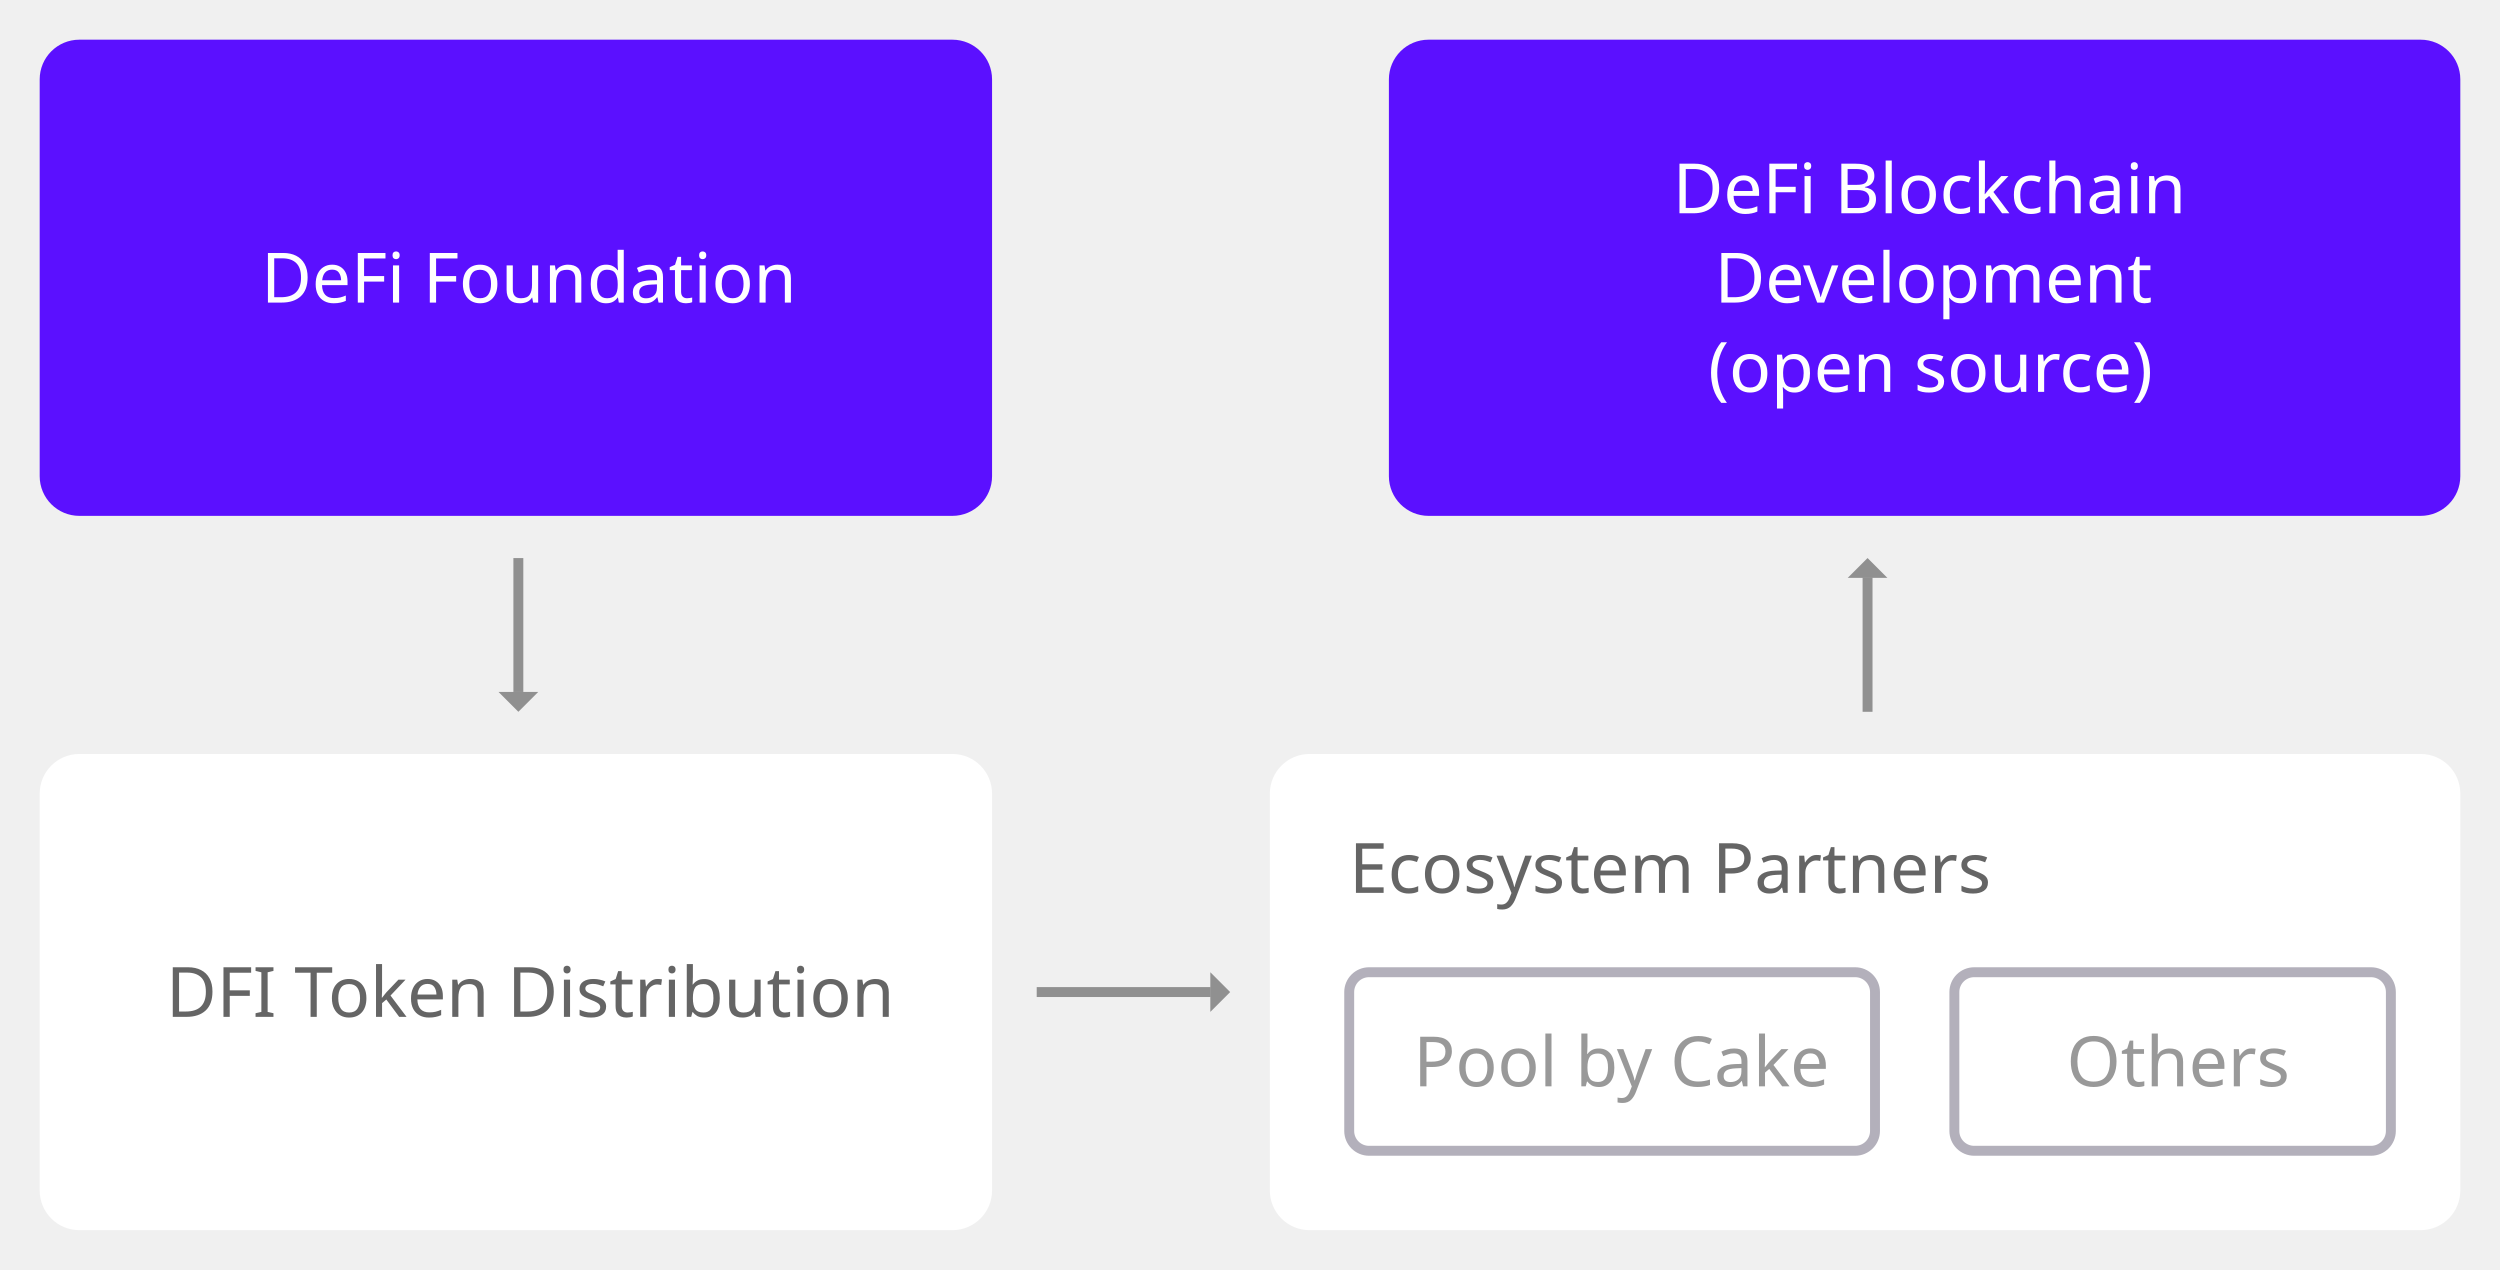
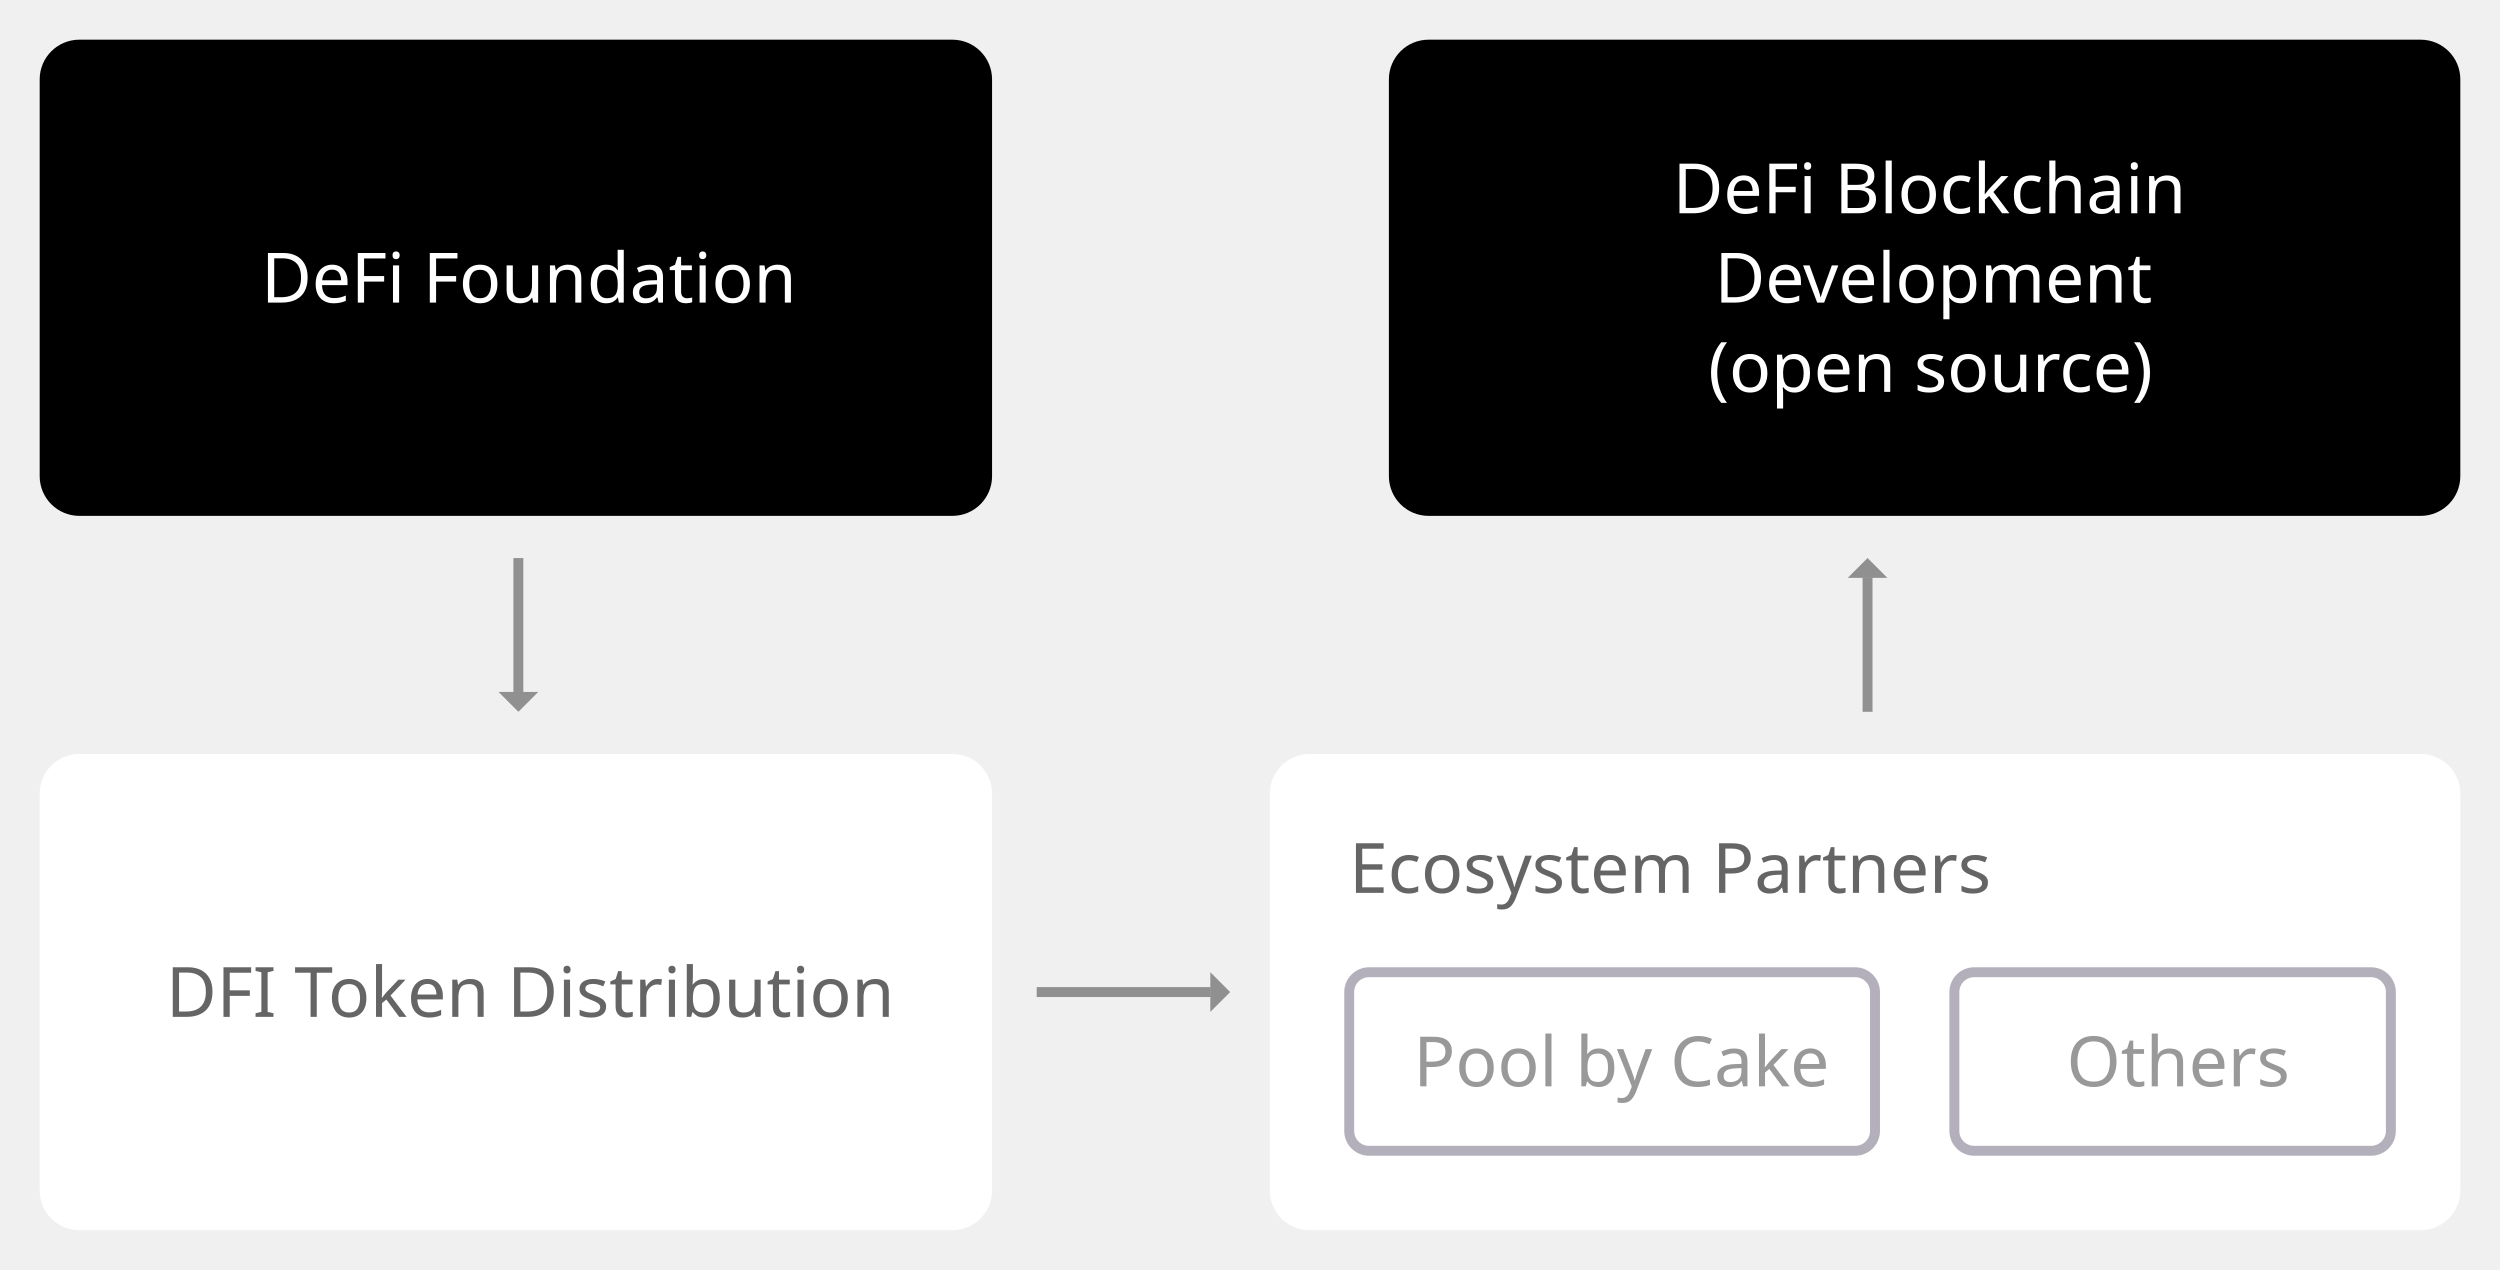
- <svg xmlns="http://www.w3.org/2000/svg" width="504px" height="256px" viewBox="0 0 504 256" version="1.1">
-   <g id="foundation-diagram" stroke="none" stroke-width="1" fill="none" fill-rule="evenodd">
-     <rect id="Rectangle" fill="#5B10FF" x="8" y="8" width="192" height="96" rx="8" />
-     <g id="Group-2" transform="translate(104.5, 128) rotate(-270) translate(-104.5, -128) translate(89, 124)">
-       <line x1="0" y1="4" x2="27" y2="4" id="Path-7" stroke-opacity="0.402" stroke="#000000" stroke-width="2" />
-       <polygon id="Triangle" fill-opacity="0.402" fill="#000000" transform="translate(29, 4) rotate(-270) translate(-29, -4) " points="29 2 33 6 25 6" />
+ <svg xmlns="http://www.w3.org/2000/svg" width="504" height="256">
+   <g fill="none" fill-rule="evenodd">
+     <rect fill="currentColor" x="8" y="8" width="192" height="96" rx="8" />
+     <g transform="rotate(90 -2 110.5)">
+       <path stroke-opacity=".402" stroke="#000" stroke-width="2" d="M0 4L27 4" />
+       <path fill-opacity=".402" fill="#000" transform="rotate(90 29 4)" d="M29 2L33 6 25 6z" />
    </g>
-     <g id="Group-2" transform="translate(376.5, 128) rotate(-90) translate(-376.5, -128) translate(361, 124)">
-       <line x1="0" y1="4" x2="27" y2="4" id="Path-7" stroke-opacity="0.402" stroke="#000000" stroke-width="2" />
-       <polygon id="Triangle" fill-opacity="0.402" fill="#000000" transform="translate(29, 4) rotate(-270) translate(-29, -4) " points="29 2 33 6 25 6" />
+     <g transform="rotate(-90 258 -114.5)">
+       <path stroke-opacity=".402" stroke="#000" stroke-width="2" d="M0 4L27 4" />
+       <path fill-opacity=".402" fill="#000" transform="rotate(90 29 4)" d="M29 2L33 6 25 6z" />
    </g>
-     <text id="DeFi-Foundation" font-family="IBMPlexSans-Text, IBM Plex Sans" font-size="14" font-weight="400" fill="#FFFFFF">
+     <text font-family="IBMPlexSans-Text, IBM Plex Sans" font-size="14" font-weight="400" fill="#FFF">
      <tspan x="52.658" y="61">DeFi Foundation</tspan>
    </text>
-     <rect id="Rectangle" fill="#FFFFFF" x="8" y="152" width="192" height="96" rx="8" />
-     <g id="Group-2" transform="translate(209, 196)">
-       <line x1="-1.17302001e-13" y1="4" x2="35" y2="4" id="Path-7" stroke-opacity="0.402" stroke="#000000" stroke-width="2" />
-       <polygon id="Triangle" fill-opacity="0.402" fill="#000000" transform="translate(37, 4) rotate(-270) translate(-37, -4) " points="37 2 41 6 33 6" />
+     <rect fill="#FFF" x="8" y="152" width="192" height="96" rx="8" />
+     <g transform="translate(209 196)">
+       <path stroke-opacity=".402" stroke="#000" stroke-width="2" d="M0 4L35 4" />
+       <path fill-opacity=".402" fill="#000" transform="rotate(90 37 4)" d="M37 2L41 6 33 6z" />
    </g>
-     <rect id="Rectangle" fill="#FFFFFF" x="256" y="152" width="240" height="96" rx="8" />
-     <rect id="Rectangle" stroke="#B3B0BB" stroke-width="2" x="272" y="196" width="106" height="36" rx="4" />
-     <rect id="Rectangle" stroke="#B3B0BB" stroke-width="2" x="394" y="196" width="88" height="36" rx="4" />
-     <rect id="Rectangle" fill="#5B10FF" x="280" y="8" width="216" height="96" rx="8" />
-     <text id="DFI-Token-Distributi" font-family="IBMPlexSans-Text, IBM Plex Sans" font-size="14" font-weight="400" fill="#000000" fill-opacity="0.605">
+     <rect fill="#FFF" x="256" y="152" width="240" height="96" rx="8" />
+     <rect stroke="#B3B0BB" stroke-width="2" x="272" y="196" width="106" height="36" rx="4" />
+     <rect stroke="#B3B0BB" stroke-width="2" x="394" y="196" width="88" height="36" rx="4" />
+     <rect fill="currentColor" x="280" y="8" width="216" height="96" rx="8" />
+     <text font-family="IBMPlexSans-Text, IBM Plex Sans" font-size="14" font-weight="400" fill="#000" fill-opacity=".605">
      <tspan x="33.471" y="205">DFI Token Distribution</tspan>
    </text>
-     <text id="Others" font-family="IBMPlexSans-Text, IBM Plex Sans" font-size="14" font-weight="400" fill="#000000" fill-opacity="0.402">
+     <text font-family="IBMPlexSans-Text, IBM Plex Sans" font-size="14" font-weight="400" fill="#000" fill-opacity=".402">
      <tspan x="416.615" y="219">Others</tspan>
    </text>
-     <text id="Ecosystem-Partners" font-family="IBMPlexSans-Text, IBM Plex Sans" font-size="14" font-weight="400" fill="#000000" fill-opacity="0.605">
+     <text font-family="IBMPlexSans-Text, IBM Plex Sans" font-size="14" font-weight="400" fill="#000" fill-opacity=".605">
      <tspan x="272" y="180">Ecosystem Partners</tspan>
    </text>
-     <text id="Pool-by-Cake" font-family="IBMPlexSans-Text, IBM Plex Sans" font-size="14" font-weight="400" fill="#000000" fill-opacity="0.402">
+     <text font-family="IBMPlexSans-Text, IBM Plex Sans" font-size="14" font-weight="400" fill="#000" fill-opacity=".402">
      <tspan x="284.949" y="219">Pool by Cake</tspan>
    </text>
-     <text id="DeFi-Blockchain-Deve" font-family="IBMPlexSans-Text, IBM Plex Sans" font-size="14" font-weight="400" fill="#FFFFFF">
+     <text font-family="IBMPlexSans-Text, IBM Plex Sans" font-size="14" font-weight="400" fill="#FFF">
      <tspan x="337.222" y="43">DeFi Blockchain</tspan>
      <tspan x="345.664" y="61">Development</tspan>
      <tspan x="344.383" y="79">(open source)</tspan>
    </text>
  </g>
</svg>
